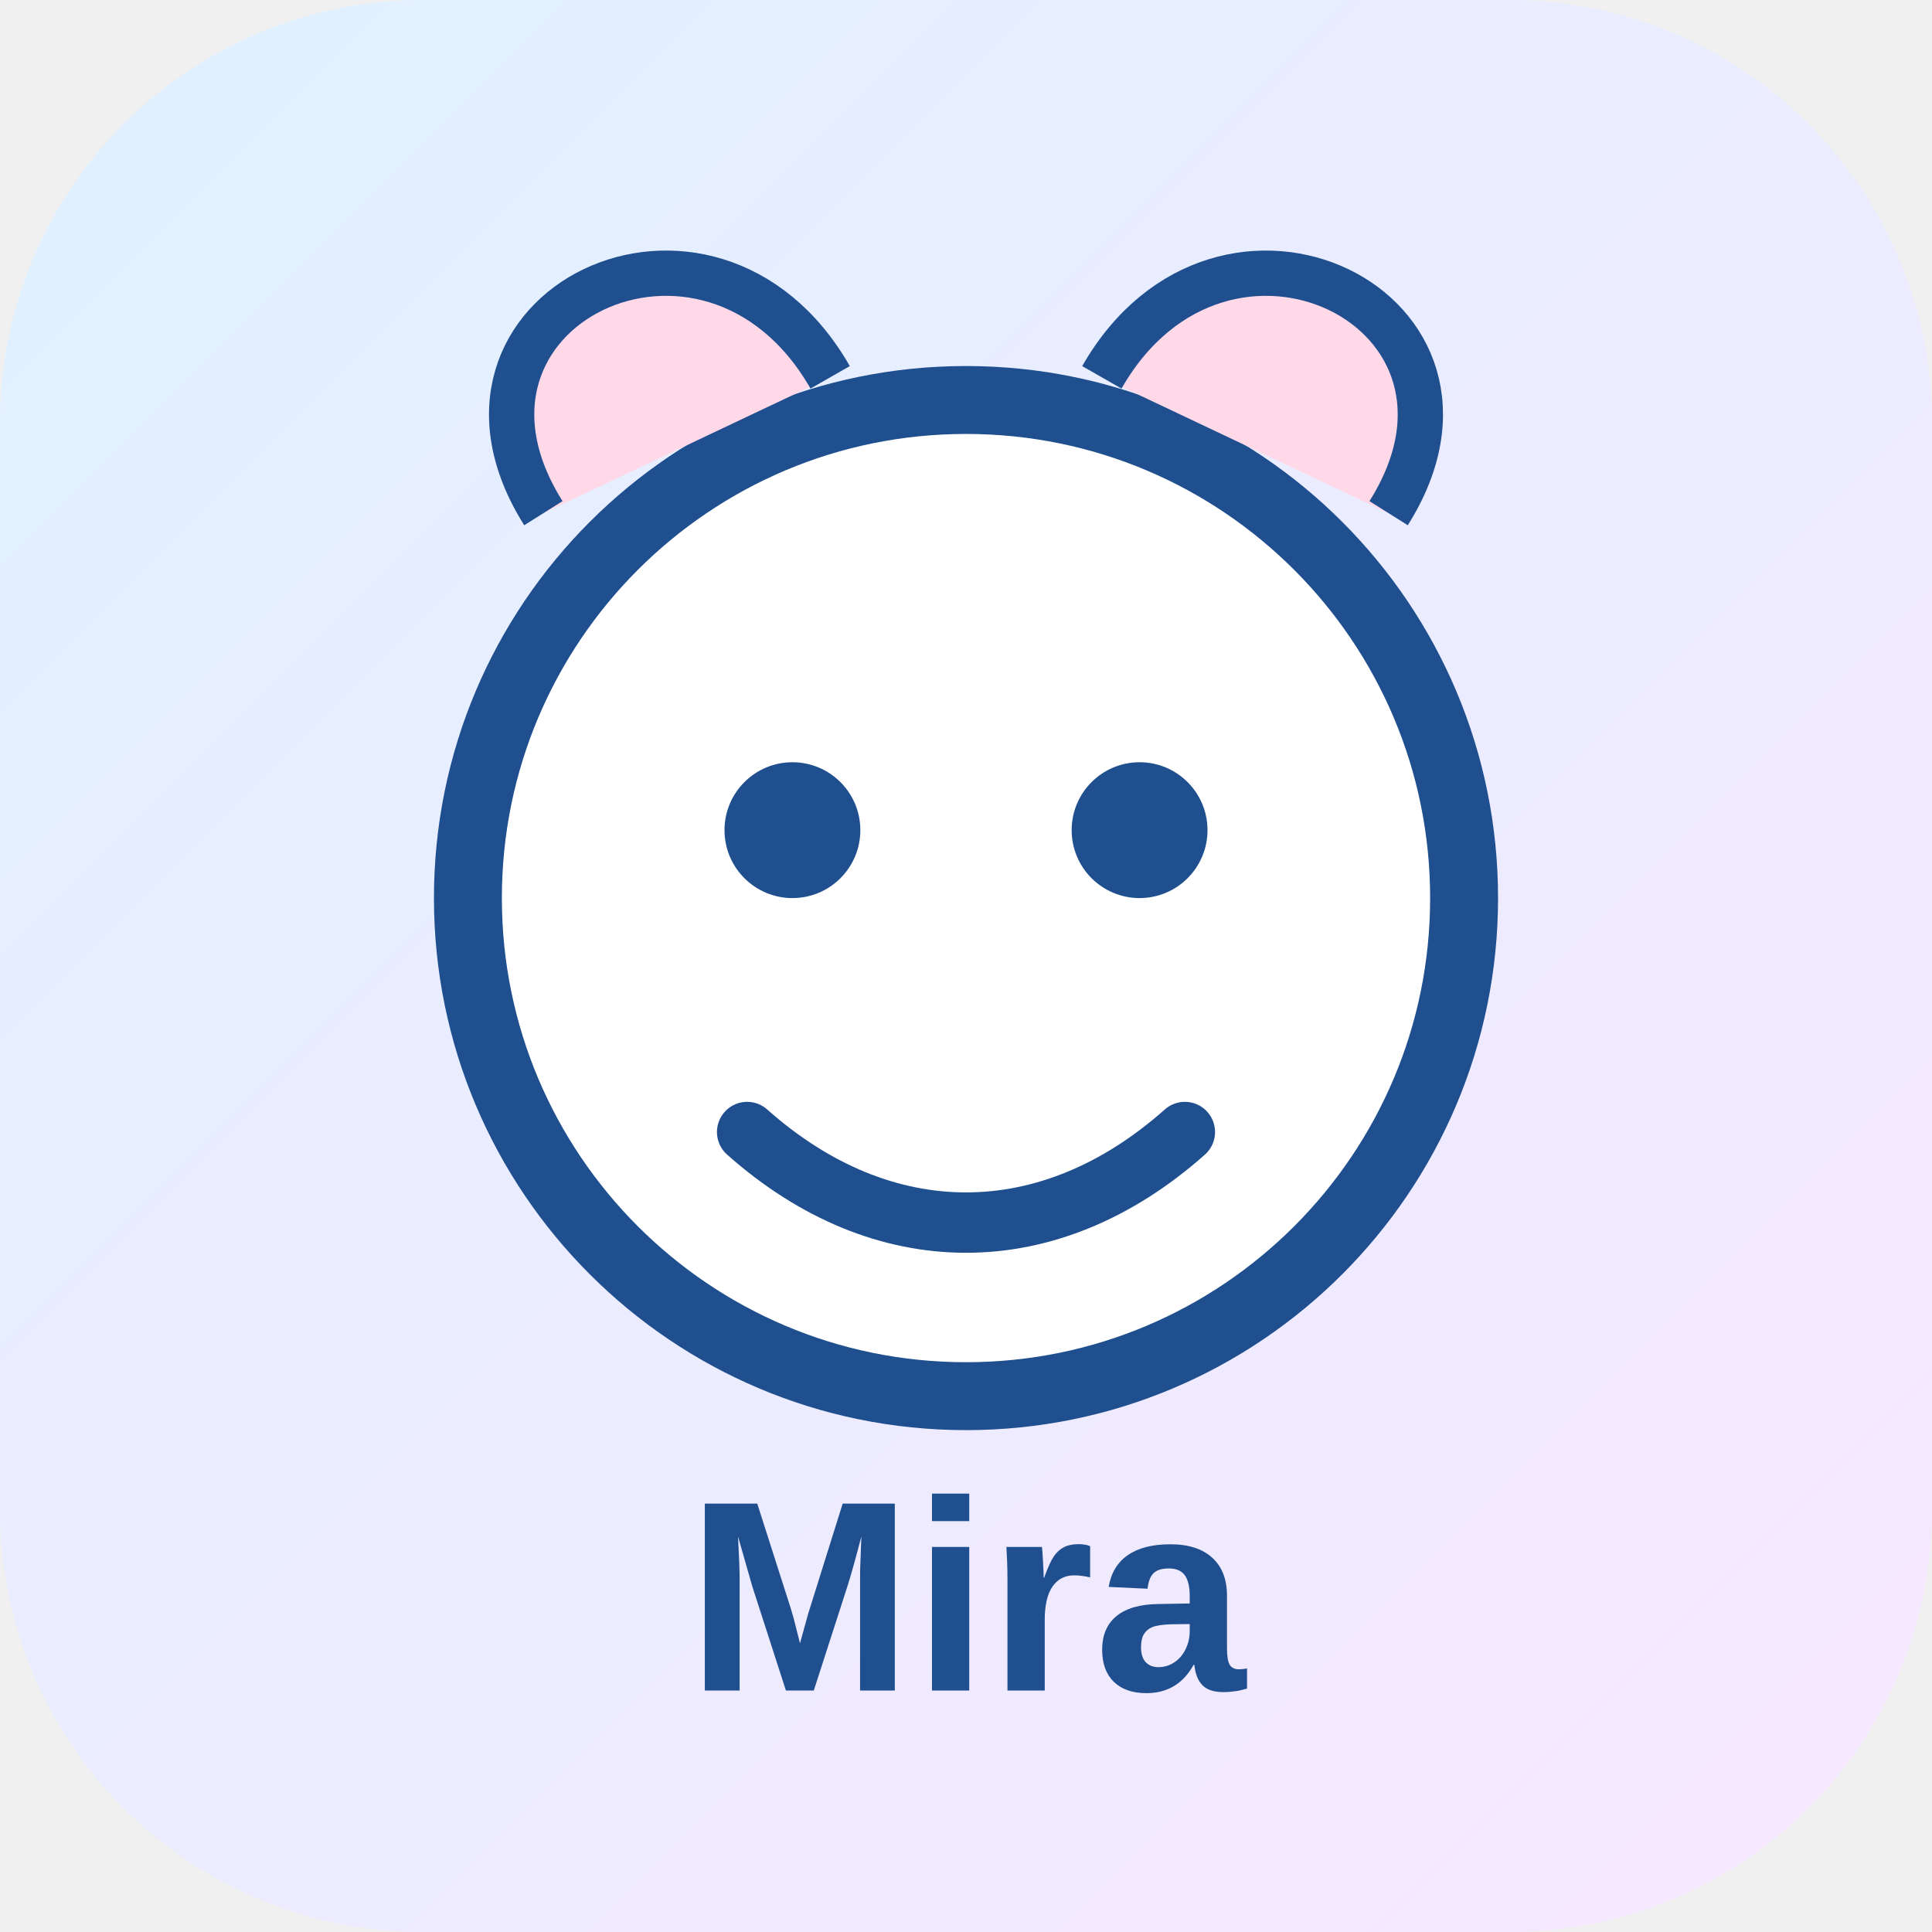
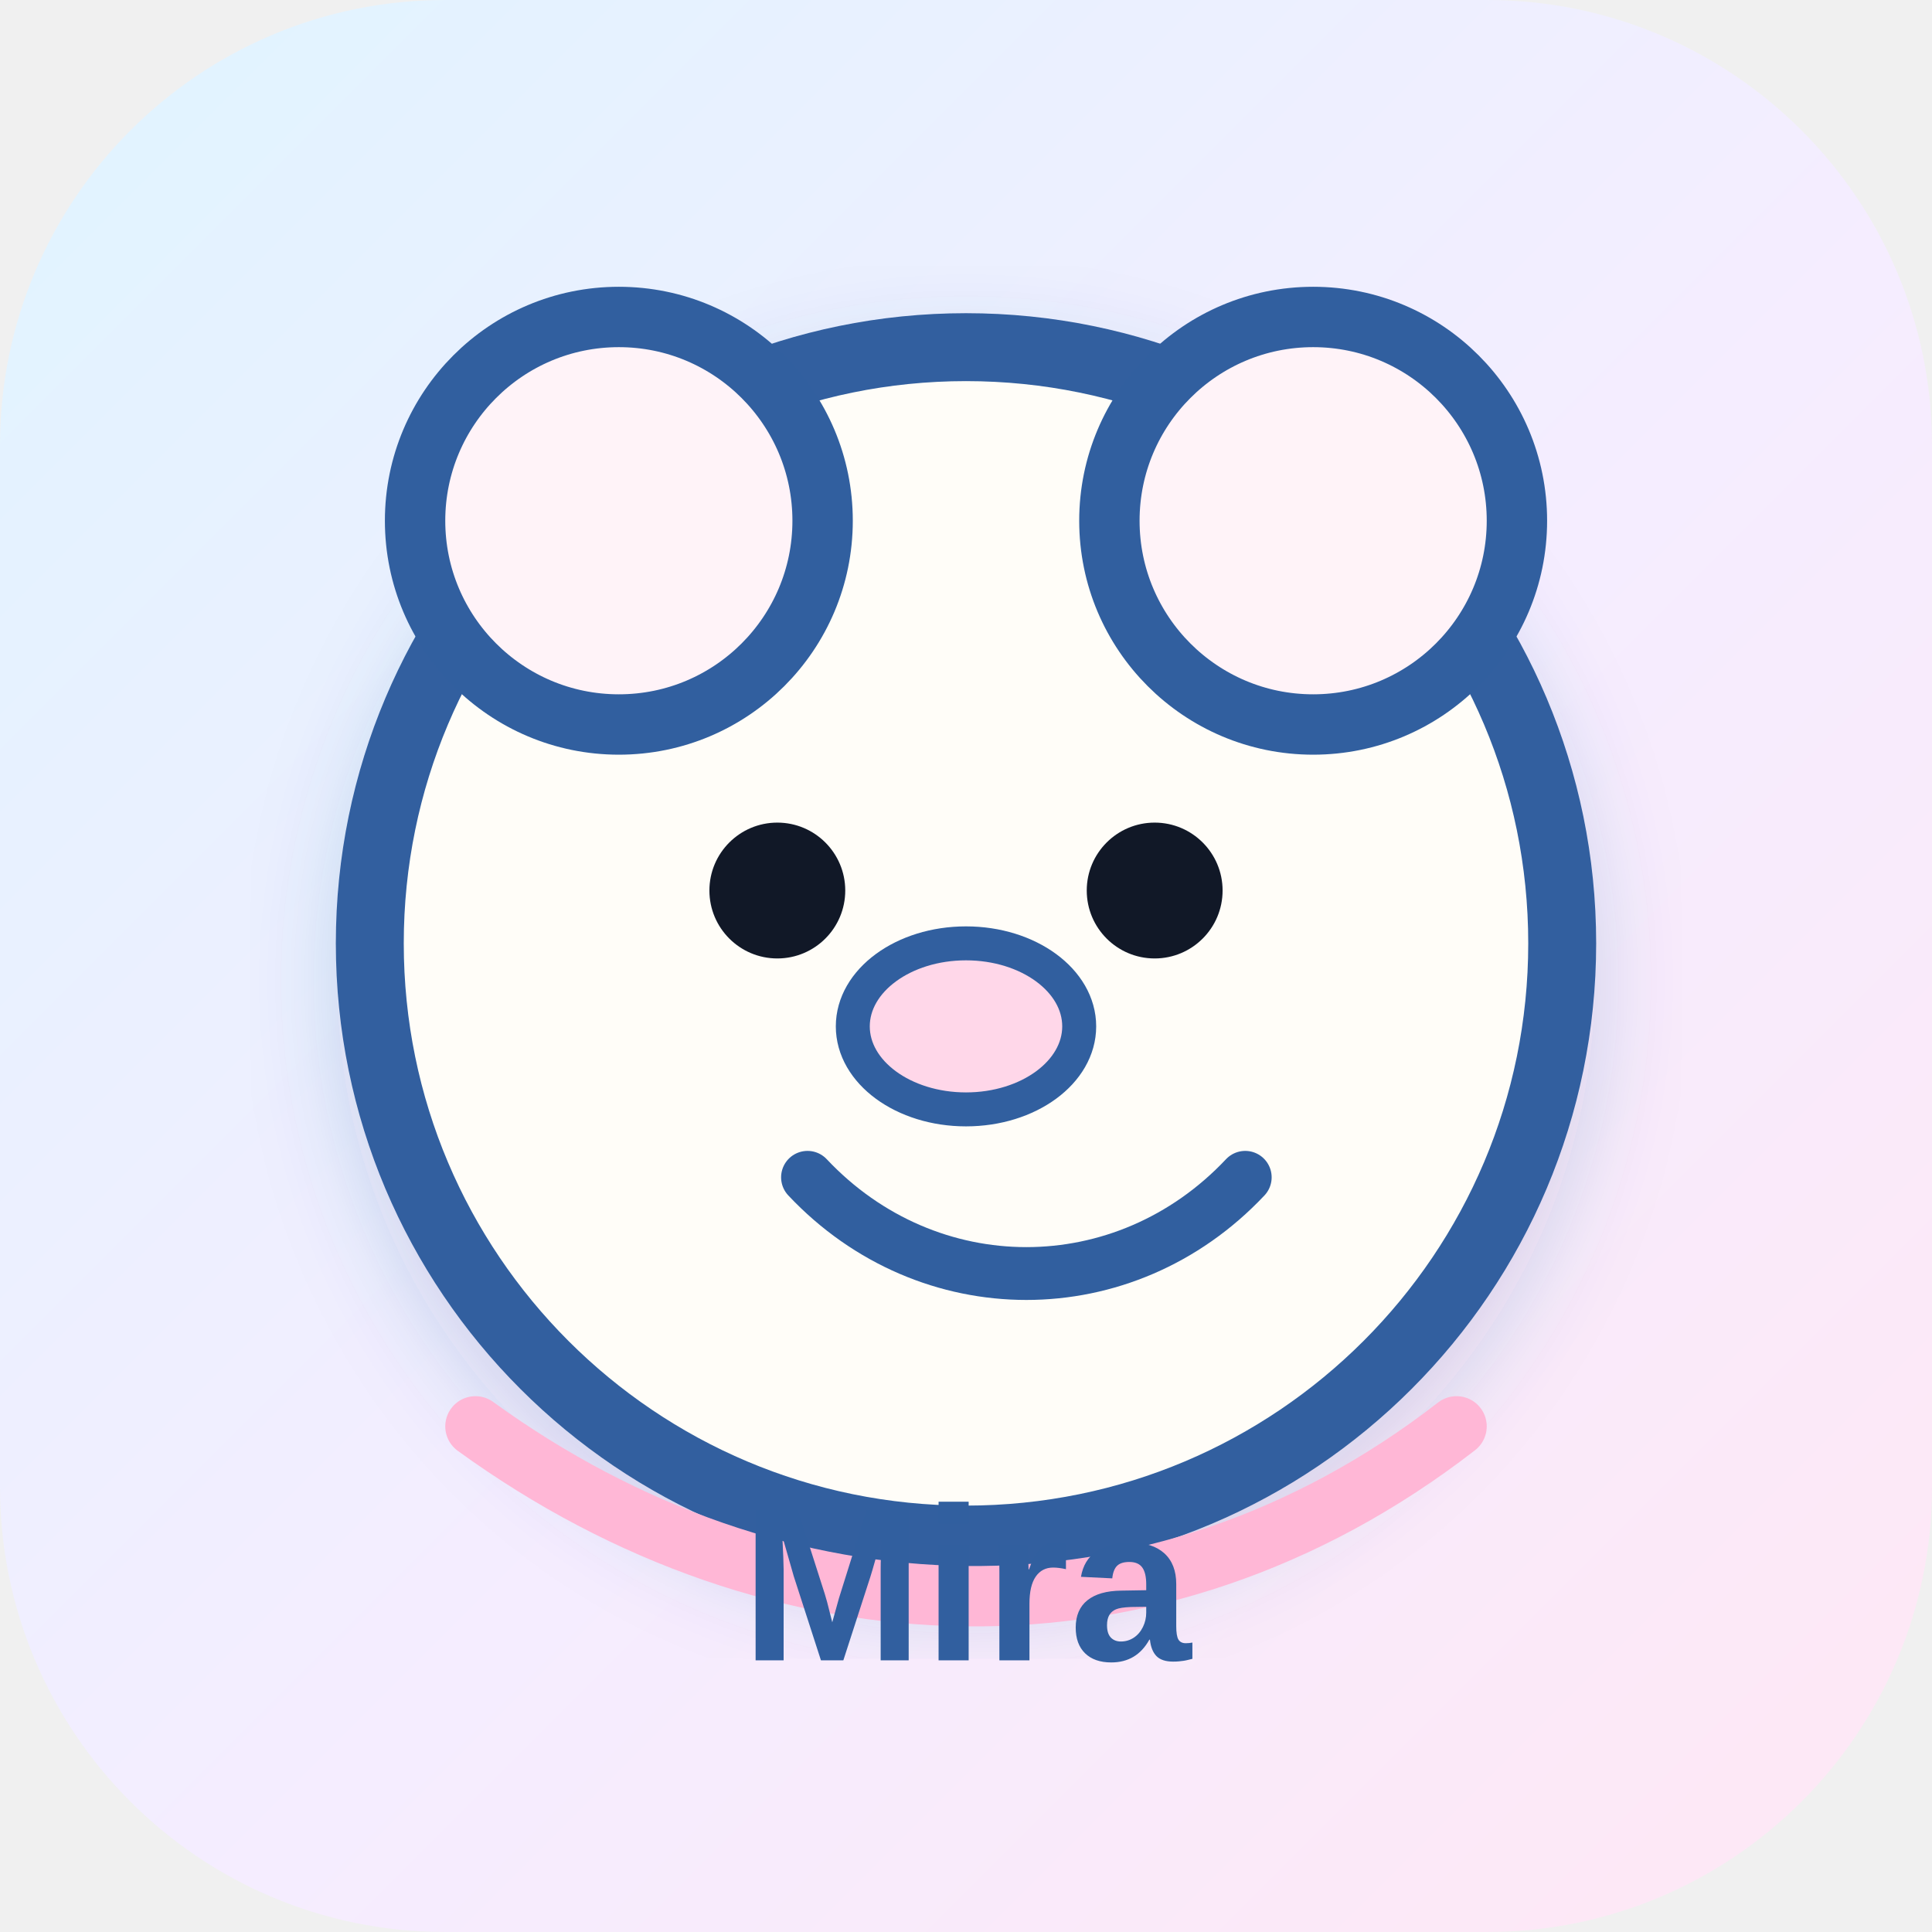
<svg xmlns="http://www.w3.org/2000/svg" viewBox="0 0 512 512">
  <defs>
-     <linearGradient id="g" x1="0" x2="1" y1="0" y2="1">
-       <stop stop-color="#dff1ff" />
-       <stop offset="1" stop-color="#f7e7ff" />
+     <linearGradient id="bg" x1="0" x2="1" y1="0" y2="1">
+       <stop stop-color="#dff4ff" />
+       <stop offset=".55" stop-color="#f5edff" />
+       <stop offset="1" stop-color="#ffe7f4" />
    </linearGradient>
+     <filter id="s" x="-10%" y="-10%" width="120%" height="120%">
+       <feDropShadow dx="0" dy="10" stdDeviation="12" flood-color="#315f9f" flood-opacity=".18" />
+     </filter>
  </defs>
-   <rect width="512" height="512" rx="112" fill="url(#g)" />
-   <circle cx="256" cy="238" r="132" fill="#fff" stroke="#1f4f8f" stroke-width="18" />
-   <circle cx="210" cy="220" r="18" fill="#1f4f8f" />
-   <circle cx="302" cy="220" r="18" fill="#1f4f8f" />
-   <path d="M198 300c36 32 80 32 116 0" fill="none" stroke="#1f4f8f" stroke-width="16" stroke-linecap="round" />
-   <path d="M144 136c-34-54 44-92 76-36" fill="#ffd9e8" stroke="#1f4f8f" stroke-width="12" />
-   <path d="M368 136c34-54-44-92-76-36" fill="#ffd9e8" stroke="#1f4f8f" stroke-width="12" />
-   <text x="256" y="448" text-anchor="middle" font-family="Arial" font-size="72" font-weight="700" fill="#1f4f8f">Mira</text>
+   <rect width="512" height="512" rx="118" fill="url(#bg)" />
+   <circle cx="256" cy="250" r="158" fill="#fffdf8" stroke="#315f9f" stroke-width="18" filter="url(#s)" />
+   <circle cx="164" cy="138" r="54" fill="#fff3f8" stroke="#315f9f" stroke-width="16" />
+   <circle cx="348" cy="138" r="54" fill="#fff3f8" stroke="#315f9f" stroke-width="16" />
+   <circle cx="206" cy="236" r="18" fill="#111827" />
+   <circle cx="306" cy="236" r="18" fill="#111827" />
+   <ellipse cx="256" cy="272" rx="30" ry="22" fill="#ffd7e9" stroke="#315f9f" stroke-width="9" />
+   <path d="M214 312c32 34 84 34 116 0" fill="none" stroke="#315f9f" stroke-width="14" stroke-linecap="round" />
+   <path d="M126 378c80 58 180 62 260 0" fill="none" stroke="#ffb7d6" stroke-width="16" stroke-linecap="round" />
+   <text x="256" y="440" text-anchor="middle" font-family="Arial,sans-serif" font-size="58" font-weight="800" fill="#315f9f">Mira</text>
</svg>
